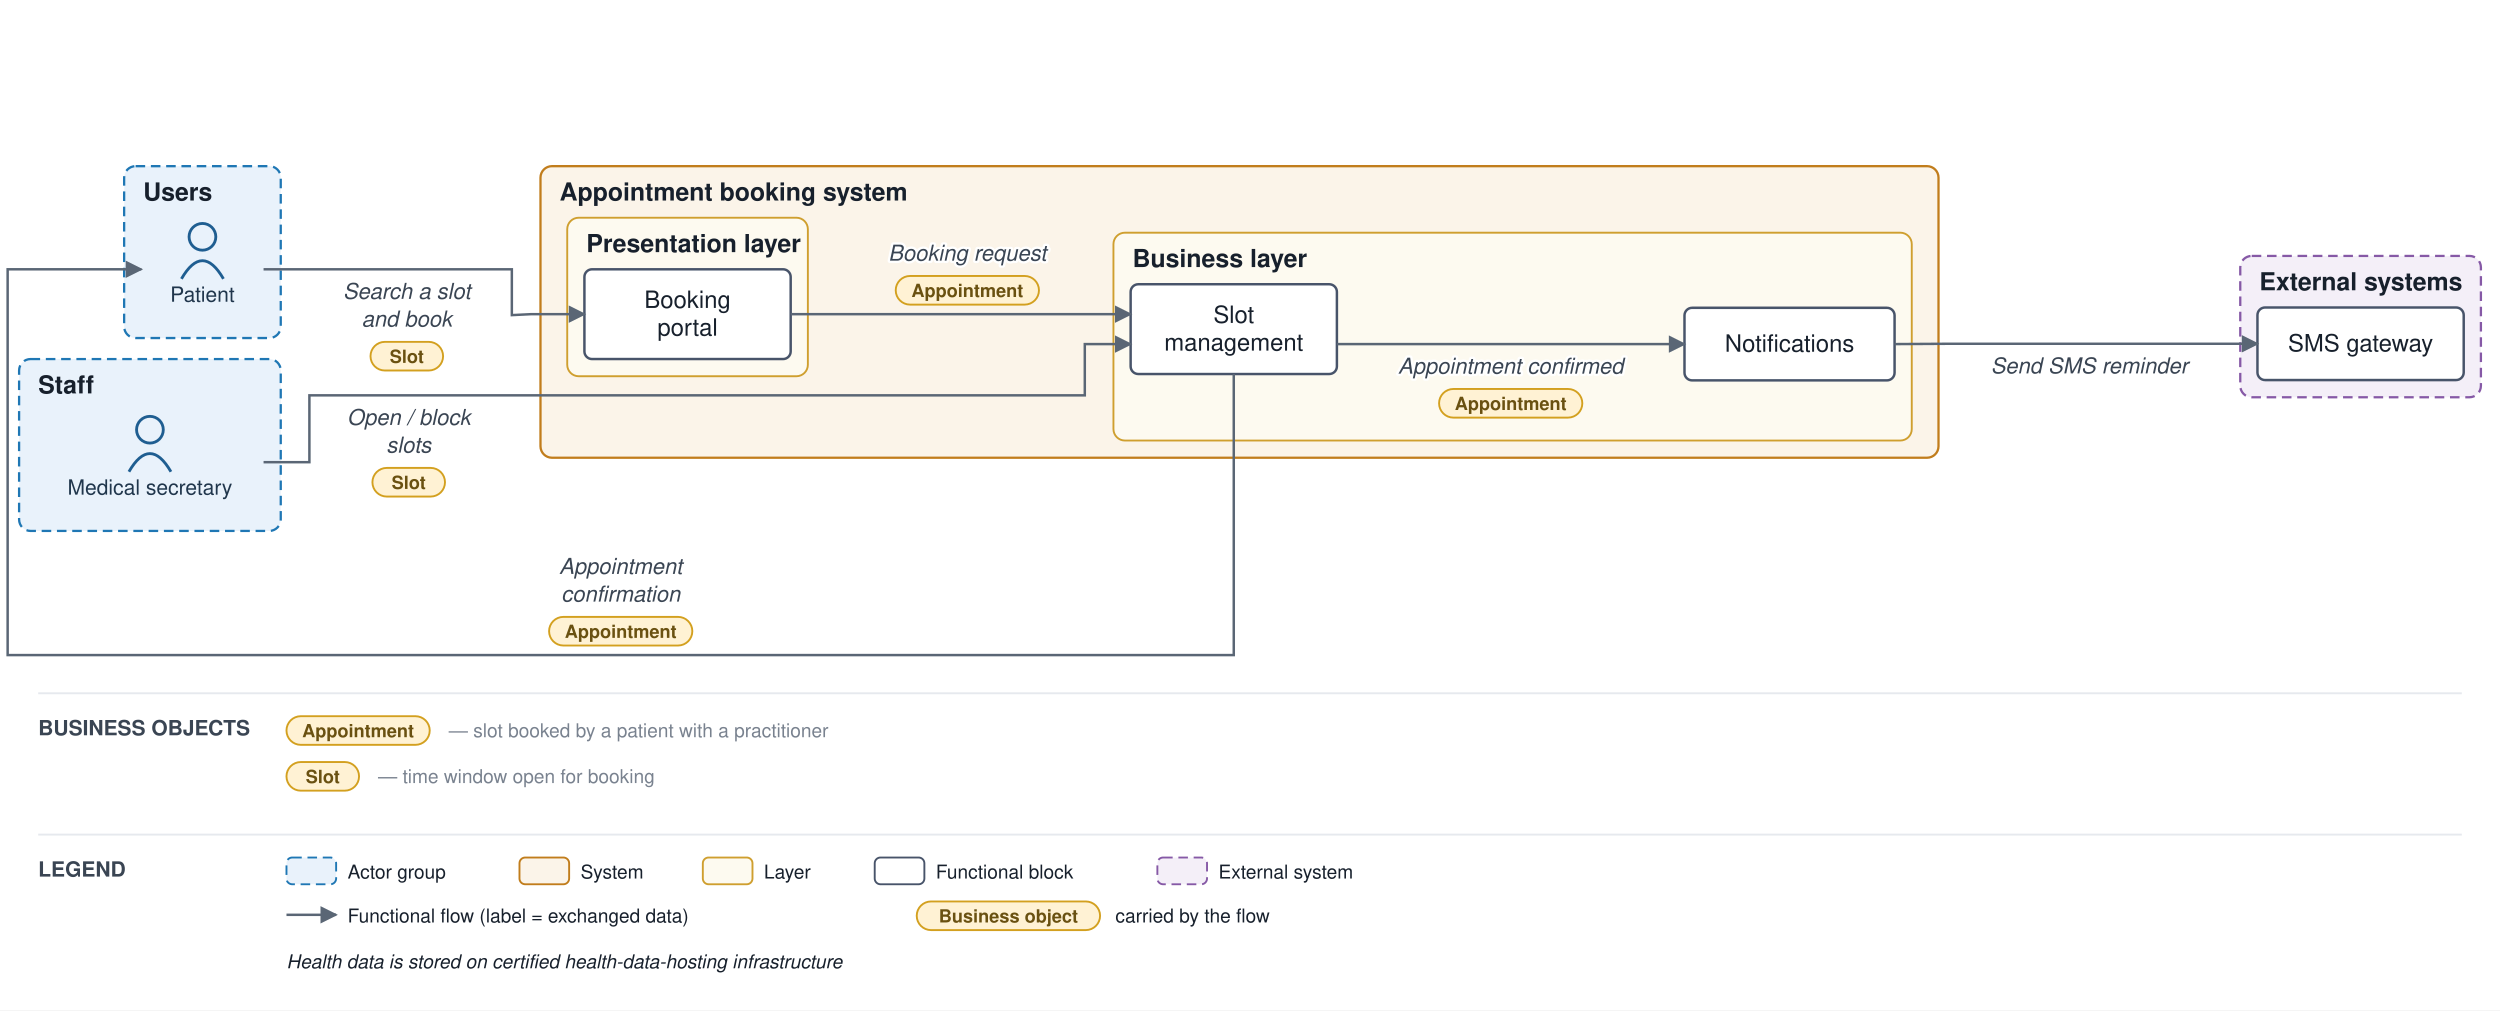
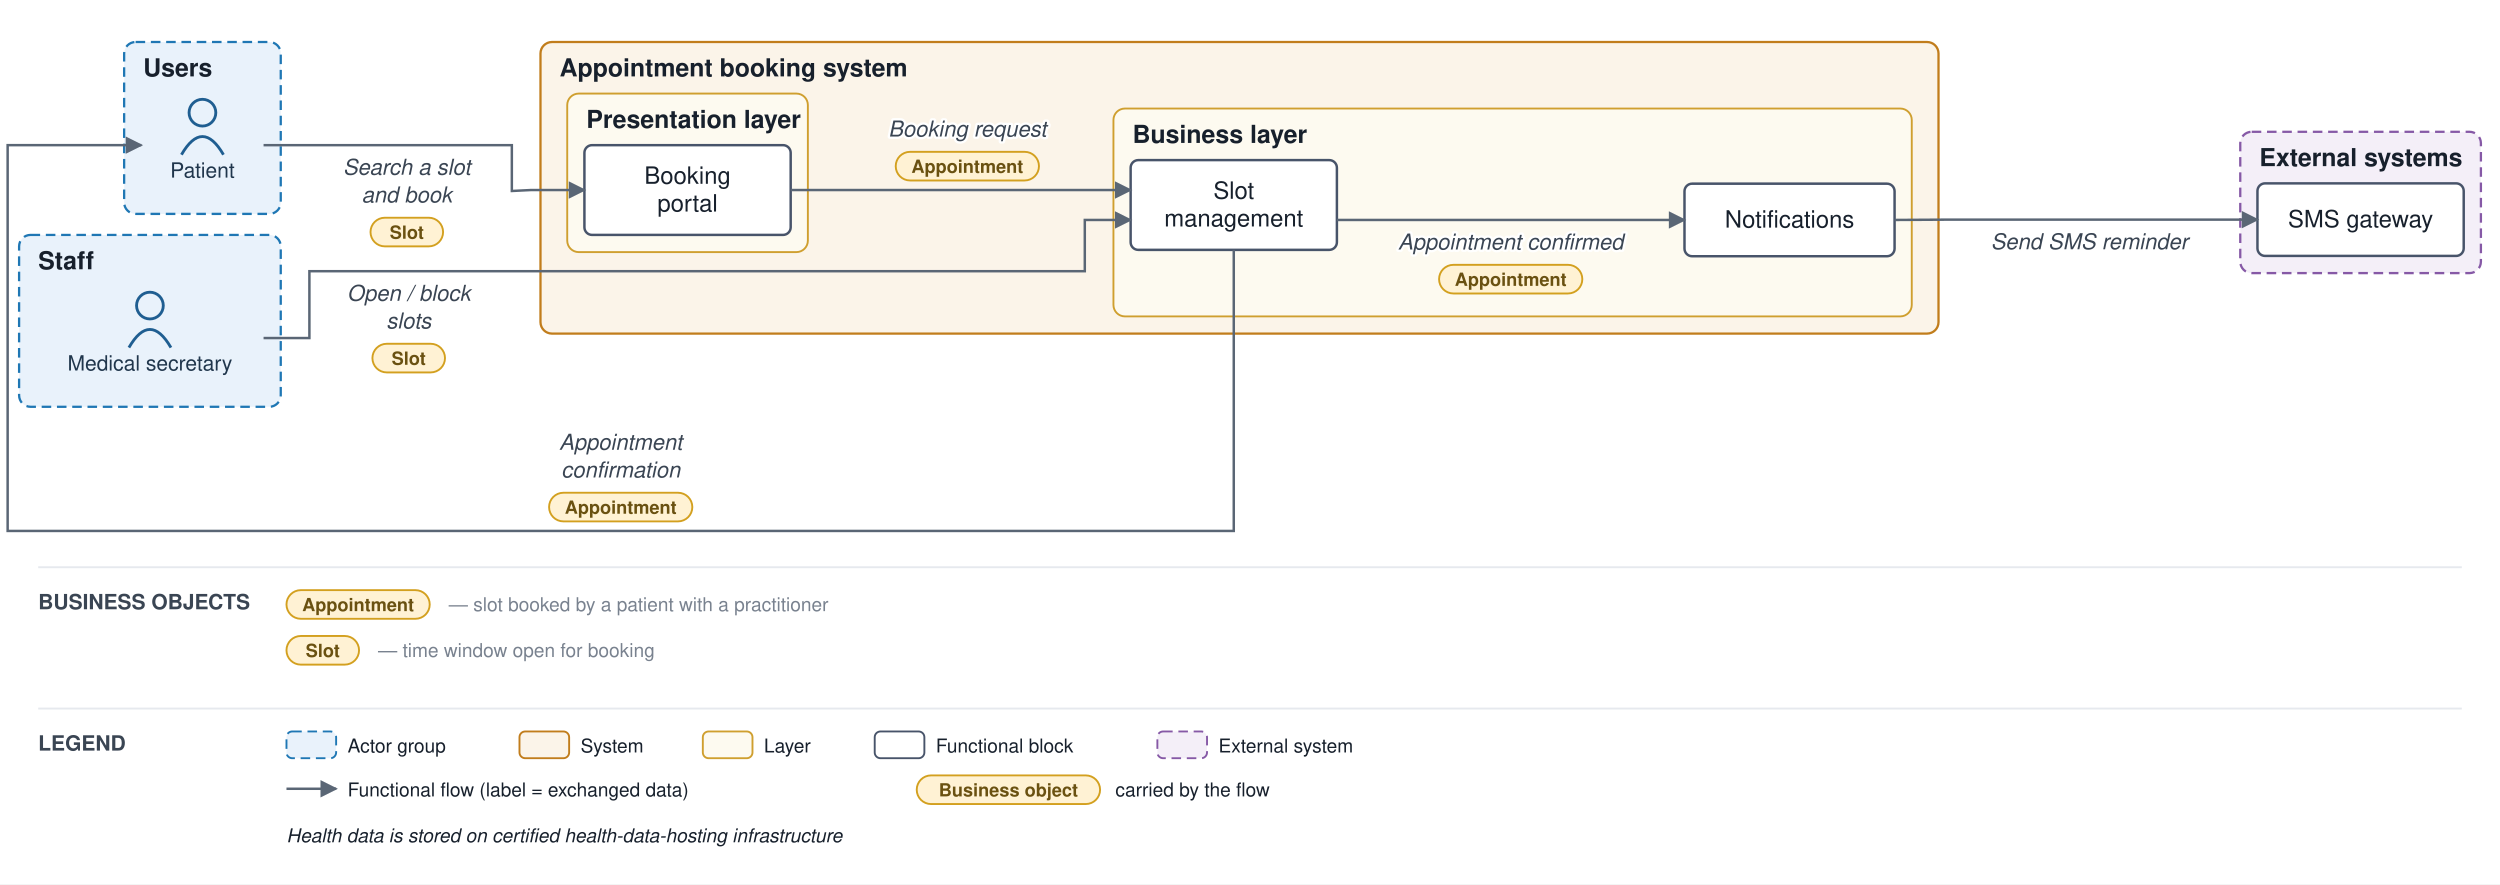
- <svg xmlns="http://www.w3.org/2000/svg" viewBox="0 0 1309 529" font-family="Helvetica,Arial,sans-serif">
+ <svg xmlns="http://www.w3.org/2000/svg" viewBox="0 0 1309 463" font-family="Helvetica,Arial,sans-serif">
  <defs>
    <marker id="arr" viewBox="0 0 10 10" refX="9" refY="5" markerWidth="7" markerHeight="7" orient="auto-start-reverse">
      <path d="M0,0 L10,5 L0,10 z" fill="#5a6675" />
    </marker>
  </defs>
-   <rect width="1309" height="529" fill="#ffffff" />
-   <rect x="65" y="87" width="82" height="90" rx="6" fill="#e9f2fb" stroke="#1f77b4" stroke-width="1.2" stroke-dasharray="5 3" />
-   <text x="75" y="105" font-size="13" font-weight="bold" fill="#17202c">Users</text>
-   <rect x="10" y="188" width="137" height="90" rx="6" fill="#e9f2fb" stroke="#1f77b4" stroke-width="1.2" stroke-dasharray="5 3" />
-   <text x="20" y="206" font-size="13" font-weight="bold" fill="#17202c">Staff</text>
-   <rect x="283" y="87" width="732" height="152.667" rx="6" fill="#fbf4e9" stroke="#c17d1c" stroke-width="1.2" />
-   <text x="293" y="105" font-size="13" font-weight="bold" fill="#17202c">Appointment booking system</text>
-   <rect x="297" y="114" width="126" height="83" rx="6" fill="#fdfaf0" stroke="#cf9f2f" stroke-width="1" />
-   <text x="307" y="132" font-size="13" font-weight="bold" fill="#17202c">Presentation layer</text>
-   <rect x="583" y="121.833" width="418" height="108.833" rx="6" fill="#fdfaf0" stroke="#cf9f2f" stroke-width="1" />
-   <text x="593" y="139.833" font-size="13" font-weight="bold" fill="#17202c">Business layer</text>
-   <rect x="1173" y="134" width="126" height="74" rx="6" fill="#f4eff8" stroke="#8659a6" stroke-width="1.2" stroke-dasharray="5 3" />
-   <text x="1183" y="152" font-size="13" font-weight="bold" fill="#17202c">External systems</text>
-   <circle cx="106" cy="124" r="7" fill="none" stroke="#1f5e91" stroke-width="1.5" />
-   <path d="M 95 146 q 11 -19 22 0" fill="none" stroke="#1f5e91" stroke-width="1.5" />
-   <text x="106" y="158" font-size="11" text-anchor="middle" fill="#20364c">Patient</text>
-   <circle cx="78.5" cy="225" r="7" fill="none" stroke="#1f5e91" stroke-width="1.5" />
-   <path d="M 67.5 247 q 11 -19 22 0" fill="none" stroke="#1f5e91" stroke-width="1.5" />
-   <text x="78.5" y="259" font-size="11" text-anchor="middle" fill="#20364c">Medical secretary</text>
-   <rect x="306" y="141" width="108" height="47" rx="4" fill="#ffffff" stroke="#48546a" stroke-width="1.3" />
-   <text x="360" y="161.25" font-size="12.5" text-anchor="middle" fill="#17202c">Booking</text>
-   <text x="360" y="175.75" font-size="12.5" text-anchor="middle" fill="#17202c">portal</text>
-   <rect x="592" y="148.833" width="108" height="47" rx="4" fill="#ffffff" stroke="#48546a" stroke-width="1.3" />
-   <text x="646" y="169.083" font-size="12.5" text-anchor="middle" fill="#17202c">Slot</text>
-   <text x="646" y="183.583" font-size="12.5" text-anchor="middle" fill="#17202c">management</text>
-   <rect x="882" y="161.167" width="110" height="38" rx="4" fill="#ffffff" stroke="#48546a" stroke-width="1.3" />
-   <text x="937" y="184.167" font-size="12.5" text-anchor="middle" fill="#17202c">Notifications</text>
-   <rect x="1182" y="161" width="108" height="38" rx="4" fill="#ffffff" stroke="#48546a" stroke-width="1.3" />
-   <text x="1236" y="184" font-size="12.5" text-anchor="middle" fill="#17202c">SMS gateway</text>
-   <path d="M 138 141 L 268 141 L 268 165 L 278 164.5 L 306 164.5" fill="none" stroke="#5a6675" stroke-width="1.3" marker-end="url(#arr)" />
-   <text x="213" y="156.5" font-size="11.5" text-anchor="middle" fill="#3a4553" font-style="italic" stroke="#ffffff" stroke-width="2.5" paint-order="stroke" stroke-linejoin="round">Search a slot</text>
-   <text x="213" y="171" font-size="11.5" text-anchor="middle" fill="#3a4553" font-style="italic" stroke="#ffffff" stroke-width="2.5" paint-order="stroke" stroke-linejoin="round">and book</text>
-   <rect x="194" y="179" width="38" height="15" rx="7.5" fill="#fff2d4" stroke="#d3a01f" stroke-width="1" />
-   <text x="213" y="190" font-size="9.5" text-anchor="middle" fill="#6a5111" font-weight="bold">Slot</text>
-   <path d="M 414 164.5 L 592 164.5" fill="none" stroke="#5a6675" stroke-width="1.3" marker-end="url(#arr)" />
-   <text x="506.5" y="136.5" font-size="11.5" text-anchor="middle" fill="#3a4553" font-style="italic" stroke="#ffffff" stroke-width="2.5" paint-order="stroke" stroke-linejoin="round">Booking request</text>
-   <rect x="469" y="144.5" width="75" height="15" rx="7.5" fill="#fff2d4" stroke="#d3a01f" stroke-width="1" />
-   <text x="506.5" y="155.5" font-size="9.5" text-anchor="middle" fill="#6a5111" font-weight="bold">Appointment</text>
-   <path d="M 700 180.167 L 882 180.167" fill="none" stroke="#5a6675" stroke-width="1.3" marker-end="url(#arr)" />
-   <text x="791" y="195.667" font-size="11.5" text-anchor="middle" fill="#3a4553" font-style="italic" stroke="#ffffff" stroke-width="2.5" paint-order="stroke" stroke-linejoin="round">Appointment confirmed</text>
-   <rect x="753.5" y="203.667" width="75" height="15" rx="7.5" fill="#fff2d4" stroke="#d3a01f" stroke-width="1" />
-   <text x="791" y="214.667" font-size="9.5" text-anchor="middle" fill="#6a5111" font-weight="bold">Appointment</text>
-   <path d="M 992 180.167 L 1020 180 L 1182 180" fill="none" stroke="#5a6675" stroke-width="1.3" marker-end="url(#arr)" />
-   <text x="1094" y="195.5" font-size="11.5" text-anchor="middle" fill="#3a4553" font-style="italic" stroke="#ffffff" stroke-width="2.5" paint-order="stroke" stroke-linejoin="round">Send SMS reminder</text>
-   <path d="M 138 242 L 162 242 L 162 207 L 568 207 L 568 180.167 L 592 180.167" fill="none" stroke="#5a6675" stroke-width="1.3" marker-end="url(#arr)" />
-   <text x="214" y="222.5" font-size="11.5" text-anchor="middle" fill="#3a4553" font-style="italic" stroke="#ffffff" stroke-width="2.5" paint-order="stroke" stroke-linejoin="round">Open / block</text>
-   <text x="214" y="237" font-size="11.5" text-anchor="middle" fill="#3a4553" font-style="italic" stroke="#ffffff" stroke-width="2.5" paint-order="stroke" stroke-linejoin="round">slots</text>
-   <rect x="195" y="245" width="38" height="15" rx="7.5" fill="#fff2d4" stroke="#d3a01f" stroke-width="1" />
-   <text x="214" y="256" font-size="9.5" text-anchor="middle" fill="#6a5111" font-weight="bold">Slot</text>
-   <path d="M 646 195.833 L 646 343 L 4 343 L 4 141 L 74 141" fill="none" stroke="#5a6675" stroke-width="1.3" marker-end="url(#arr)" />
-   <text x="325" y="300.5" font-size="11.5" text-anchor="middle" fill="#3a4553" font-style="italic" stroke="#ffffff" stroke-width="2.5" paint-order="stroke" stroke-linejoin="round">Appointment</text>
-   <text x="325" y="315" font-size="11.5" text-anchor="middle" fill="#3a4553" font-style="italic" stroke="#ffffff" stroke-width="2.5" paint-order="stroke" stroke-linejoin="round">confirmation</text>
-   <rect x="287.5" y="323" width="75" height="15" rx="7.5" fill="#fff2d4" stroke="#d3a01f" stroke-width="1" />
-   <text x="325" y="334" font-size="9.5" text-anchor="middle" fill="#6a5111" font-weight="bold">Appointment</text>
-   <line x1="20" y1="363" x2="1289" y2="363" stroke="#e6e9ee" stroke-width="1" />
-   <text x="20" y="385" font-size="11" font-weight="bold" fill="#3a4553">BUSINESS OBJECTS</text>
-   <rect x="150" y="375" width="75" height="15" rx="7.5" fill="#fff2d4" stroke="#d3a01f" />
-   <text x="187.5" y="386" font-size="9.5" text-anchor="middle" fill="#6a5111" font-weight="bold">Appointment</text>
-   <text x="235" y="386" font-size="10" fill="#79828f">— slot booked by a patient with a practitioner</text>
-   <rect x="150" y="399" width="38" height="15" rx="7.5" fill="#fff2d4" stroke="#d3a01f" />
-   <text x="169" y="410" font-size="9.5" text-anchor="middle" fill="#6a5111" font-weight="bold">Slot</text>
-   <text x="198" y="410" font-size="10" fill="#79828f">— time window open for booking</text>
-   <line x1="20" y1="437" x2="1289" y2="437" stroke="#e6e9ee" stroke-width="1" />
-   <text x="20" y="459" font-size="11" font-weight="bold" fill="#3a4553">LEGEND</text>
-   <rect x="150" y="449" width="26" height="14" rx="3" fill="#e9f2fb" stroke="#1f77b4" stroke-dasharray="5 3" />
-   <text x="182" y="460" font-size="10" fill="#17202c">Actor group</text>
-   <rect x="272" y="449" width="26" height="14" rx="3" fill="#fbf4e9" stroke="#c17d1c" />
-   <text x="304" y="460" font-size="10" fill="#17202c">System</text>
-   <rect x="368" y="449" width="26" height="14" rx="3" fill="#fdfaf0" stroke="#cf9f2f" />
-   <text x="400" y="460" font-size="10" fill="#17202c">Layer</text>
-   <rect x="458" y="449" width="26" height="14" rx="3" fill="#ffffff" stroke="#48546a" />
-   <text x="490" y="460" font-size="10" fill="#17202c">Functional block</text>
-   <rect x="606" y="449" width="26" height="14" rx="3" fill="#f4eff8" stroke="#8659a6" stroke-dasharray="5 3" />
-   <text x="638" y="460" font-size="10" fill="#17202c">External system</text>
-   <line x1="150" y1="479" x2="176" y2="479" stroke="#5a6675" stroke-width="1.3" marker-end="url(#arr)" />
-   <text x="182" y="483" font-size="10" fill="#17202c">Functional flow (label = exchanged data)</text>
-   <rect x="480" y="472" width="96" height="15" rx="7.5" fill="#fff2d4" stroke="#d3a01f" />
-   <text x="528" y="483" font-size="9.5" text-anchor="middle" fill="#6a5111" font-weight="bold">Business object</text>
-   <text x="584" y="483" font-size="10" fill="#17202c">carried by the flow</text>
-   <text x="150" y="507" font-size="10" fill="#17202c" font-style="italic">Health data is stored on certified health-data-hosting infrastructure</text>
+   <rect width="1309" height="463" fill="#ffffff" />
+   <rect x="65" y="22" width="82" height="90" rx="6" fill="#e9f2fb" stroke="#1f77b4" stroke-width="1.2" stroke-dasharray="5 3" />
+   <text x="75" y="40" font-size="13" font-weight="bold" fill="#17202c">Users</text>
+   <rect x="10" y="123" width="137" height="90" rx="6" fill="#e9f2fb" stroke="#1f77b4" stroke-width="1.2" stroke-dasharray="5 3" />
+   <text x="20" y="141" font-size="13" font-weight="bold" fill="#17202c">Staff</text>
+   <rect x="283" y="22" width="732" height="152.667" rx="6" fill="#fbf4e9" stroke="#c17d1c" stroke-width="1.2" />
+   <text x="293" y="40" font-size="13" font-weight="bold" fill="#17202c">Appointment booking system</text>
+   <rect x="297" y="49" width="126" height="83" rx="6" fill="#fdfaf0" stroke="#cf9f2f" stroke-width="1" />
+   <text x="307" y="67" font-size="13" font-weight="bold" fill="#17202c">Presentation layer</text>
+   <rect x="583" y="56.833" width="418" height="108.833" rx="6" fill="#fdfaf0" stroke="#cf9f2f" stroke-width="1" />
+   <text x="593" y="74.833" font-size="13" font-weight="bold" fill="#17202c">Business layer</text>
+   <rect x="1173" y="69" width="126" height="74" rx="6" fill="#f4eff8" stroke="#8659a6" stroke-width="1.2" stroke-dasharray="5 3" />
+   <text x="1183" y="87" font-size="13" font-weight="bold" fill="#17202c">External systems</text>
+   <circle cx="106" cy="59" r="7" fill="none" stroke="#1f5e91" stroke-width="1.5" />
+   <path d="M 95 81 q 11 -19 22 0" fill="none" stroke="#1f5e91" stroke-width="1.5" />
+   <text x="106" y="93" font-size="11" text-anchor="middle" fill="#20364c">Patient</text>
+   <circle cx="78.5" cy="160" r="7" fill="none" stroke="#1f5e91" stroke-width="1.5" />
+   <path d="M 67.5 182 q 11 -19 22 0" fill="none" stroke="#1f5e91" stroke-width="1.5" />
+   <text x="78.5" y="194" font-size="11" text-anchor="middle" fill="#20364c">Medical secretary</text>
+   <rect x="306" y="76" width="108" height="47" rx="4" fill="#ffffff" stroke="#48546a" stroke-width="1.3" />
+   <text x="360" y="96.25" font-size="12.5" text-anchor="middle" fill="#17202c">Booking</text>
+   <text x="360" y="110.75" font-size="12.5" text-anchor="middle" fill="#17202c">portal</text>
+   <rect x="592" y="83.833" width="108" height="47" rx="4" fill="#ffffff" stroke="#48546a" stroke-width="1.3" />
+   <text x="646" y="104.083" font-size="12.5" text-anchor="middle" fill="#17202c">Slot</text>
+   <text x="646" y="118.583" font-size="12.5" text-anchor="middle" fill="#17202c">management</text>
+   <rect x="882" y="96.167" width="110" height="38" rx="4" fill="#ffffff" stroke="#48546a" stroke-width="1.3" />
+   <text x="937" y="119.167" font-size="12.5" text-anchor="middle" fill="#17202c">Notifications</text>
+   <rect x="1182" y="96" width="108" height="38" rx="4" fill="#ffffff" stroke="#48546a" stroke-width="1.3" />
+   <text x="1236" y="119" font-size="12.5" text-anchor="middle" fill="#17202c">SMS gateway</text>
+   <path d="M 138 76 L 268 76 L 268 100 L 278 99.5 L 306 99.5" fill="none" stroke="#5a6675" stroke-width="1.3" marker-end="url(#arr)" />
+   <text x="213" y="91.5" font-size="11.5" text-anchor="middle" fill="#3a4553" font-style="italic" stroke="#ffffff" stroke-width="2.5" paint-order="stroke" stroke-linejoin="round">Search a slot</text>
+   <text x="213" y="106" font-size="11.5" text-anchor="middle" fill="#3a4553" font-style="italic" stroke="#ffffff" stroke-width="2.5" paint-order="stroke" stroke-linejoin="round">and book</text>
+   <rect x="194" y="114" width="38" height="15" rx="7.5" fill="#fff2d4" stroke="#d3a01f" stroke-width="1" />
+   <text x="213" y="125" font-size="9.5" text-anchor="middle" fill="#6a5111" font-weight="bold">Slot</text>
+   <path d="M 414 99.5 L 592 99.5" fill="none" stroke="#5a6675" stroke-width="1.3" marker-end="url(#arr)" />
+   <text x="506.5" y="71.5" font-size="11.5" text-anchor="middle" fill="#3a4553" font-style="italic" stroke="#ffffff" stroke-width="2.5" paint-order="stroke" stroke-linejoin="round">Booking request</text>
+   <rect x="469" y="79.5" width="75" height="15" rx="7.5" fill="#fff2d4" stroke="#d3a01f" stroke-width="1" />
+   <text x="506.5" y="90.5" font-size="9.5" text-anchor="middle" fill="#6a5111" font-weight="bold">Appointment</text>
+   <path d="M 700 115.167 L 882 115.167" fill="none" stroke="#5a6675" stroke-width="1.3" marker-end="url(#arr)" />
+   <text x="791" y="130.667" font-size="11.5" text-anchor="middle" fill="#3a4553" font-style="italic" stroke="#ffffff" stroke-width="2.5" paint-order="stroke" stroke-linejoin="round">Appointment confirmed</text>
+   <rect x="753.5" y="138.667" width="75" height="15" rx="7.5" fill="#fff2d4" stroke="#d3a01f" stroke-width="1" />
+   <text x="791" y="149.667" font-size="9.5" text-anchor="middle" fill="#6a5111" font-weight="bold">Appointment</text>
+   <path d="M 992 115.167 L 1020 115 L 1182 115" fill="none" stroke="#5a6675" stroke-width="1.3" marker-end="url(#arr)" />
+   <text x="1094" y="130.5" font-size="11.5" text-anchor="middle" fill="#3a4553" font-style="italic" stroke="#ffffff" stroke-width="2.5" paint-order="stroke" stroke-linejoin="round">Send SMS reminder</text>
+   <path d="M 138 177 L 162 177 L 162 142 L 568 142 L 568 115.167 L 592 115.167" fill="none" stroke="#5a6675" stroke-width="1.3" marker-end="url(#arr)" />
+   <text x="214" y="157.5" font-size="11.5" text-anchor="middle" fill="#3a4553" font-style="italic" stroke="#ffffff" stroke-width="2.5" paint-order="stroke" stroke-linejoin="round">Open / block</text>
+   <text x="214" y="172" font-size="11.5" text-anchor="middle" fill="#3a4553" font-style="italic" stroke="#ffffff" stroke-width="2.5" paint-order="stroke" stroke-linejoin="round">slots</text>
+   <rect x="195" y="180" width="38" height="15" rx="7.5" fill="#fff2d4" stroke="#d3a01f" stroke-width="1" />
+   <text x="214" y="191" font-size="9.5" text-anchor="middle" fill="#6a5111" font-weight="bold">Slot</text>
+   <path d="M 646 130.833 L 646 278 L 4 278 L 4 76 L 74 76" fill="none" stroke="#5a6675" stroke-width="1.3" marker-end="url(#arr)" />
+   <text x="325" y="235.5" font-size="11.5" text-anchor="middle" fill="#3a4553" font-style="italic" stroke="#ffffff" stroke-width="2.5" paint-order="stroke" stroke-linejoin="round">Appointment</text>
+   <text x="325" y="250" font-size="11.5" text-anchor="middle" fill="#3a4553" font-style="italic" stroke="#ffffff" stroke-width="2.5" paint-order="stroke" stroke-linejoin="round">confirmation</text>
+   <rect x="287.5" y="258" width="75" height="15" rx="7.5" fill="#fff2d4" stroke="#d3a01f" stroke-width="1" />
+   <text x="325" y="269" font-size="9.5" text-anchor="middle" fill="#6a5111" font-weight="bold">Appointment</text>
+   <line x1="20" y1="297" x2="1289" y2="297" stroke="#e6e9ee" stroke-width="1" />
+   <text x="20" y="319" font-size="11" font-weight="bold" fill="#3a4553">BUSINESS OBJECTS</text>
+   <rect x="150" y="309" width="75" height="15" rx="7.5" fill="#fff2d4" stroke="#d3a01f" />
+   <text x="187.5" y="320" font-size="9.5" text-anchor="middle" fill="#6a5111" font-weight="bold">Appointment</text>
+   <text x="235" y="320" font-size="10" fill="#79828f">— slot booked by a patient with a practitioner</text>
+   <rect x="150" y="333" width="38" height="15" rx="7.5" fill="#fff2d4" stroke="#d3a01f" />
+   <text x="169" y="344" font-size="9.5" text-anchor="middle" fill="#6a5111" font-weight="bold">Slot</text>
+   <text x="198" y="344" font-size="10" fill="#79828f">— time window open for booking</text>
+   <line x1="20" y1="371" x2="1289" y2="371" stroke="#e6e9ee" stroke-width="1" />
+   <text x="20" y="393" font-size="11" font-weight="bold" fill="#3a4553">LEGEND</text>
+   <rect x="150" y="383" width="26" height="14" rx="3" fill="#e9f2fb" stroke="#1f77b4" stroke-dasharray="5 3" />
+   <text x="182" y="394" font-size="10" fill="#17202c">Actor group</text>
+   <rect x="272" y="383" width="26" height="14" rx="3" fill="#fbf4e9" stroke="#c17d1c" />
+   <text x="304" y="394" font-size="10" fill="#17202c">System</text>
+   <rect x="368" y="383" width="26" height="14" rx="3" fill="#fdfaf0" stroke="#cf9f2f" />
+   <text x="400" y="394" font-size="10" fill="#17202c">Layer</text>
+   <rect x="458" y="383" width="26" height="14" rx="3" fill="#ffffff" stroke="#48546a" />
+   <text x="490" y="394" font-size="10" fill="#17202c">Functional block</text>
+   <rect x="606" y="383" width="26" height="14" rx="3" fill="#f4eff8" stroke="#8659a6" stroke-dasharray="5 3" />
+   <text x="638" y="394" font-size="10" fill="#17202c">External system</text>
+   <line x1="150" y1="413" x2="176" y2="413" stroke="#5a6675" stroke-width="1.3" marker-end="url(#arr)" />
+   <text x="182" y="417" font-size="10" fill="#17202c">Functional flow (label = exchanged data)</text>
+   <rect x="480" y="406" width="96" height="15" rx="7.5" fill="#fff2d4" stroke="#d3a01f" />
+   <text x="528" y="417" font-size="9.5" text-anchor="middle" fill="#6a5111" font-weight="bold">Business object</text>
+   <text x="584" y="417" font-size="10" fill="#17202c">carried by the flow</text>
+   <text x="150" y="441" font-size="10" fill="#17202c" font-style="italic">Health data is stored on certified health-data-hosting infrastructure</text>
</svg>
